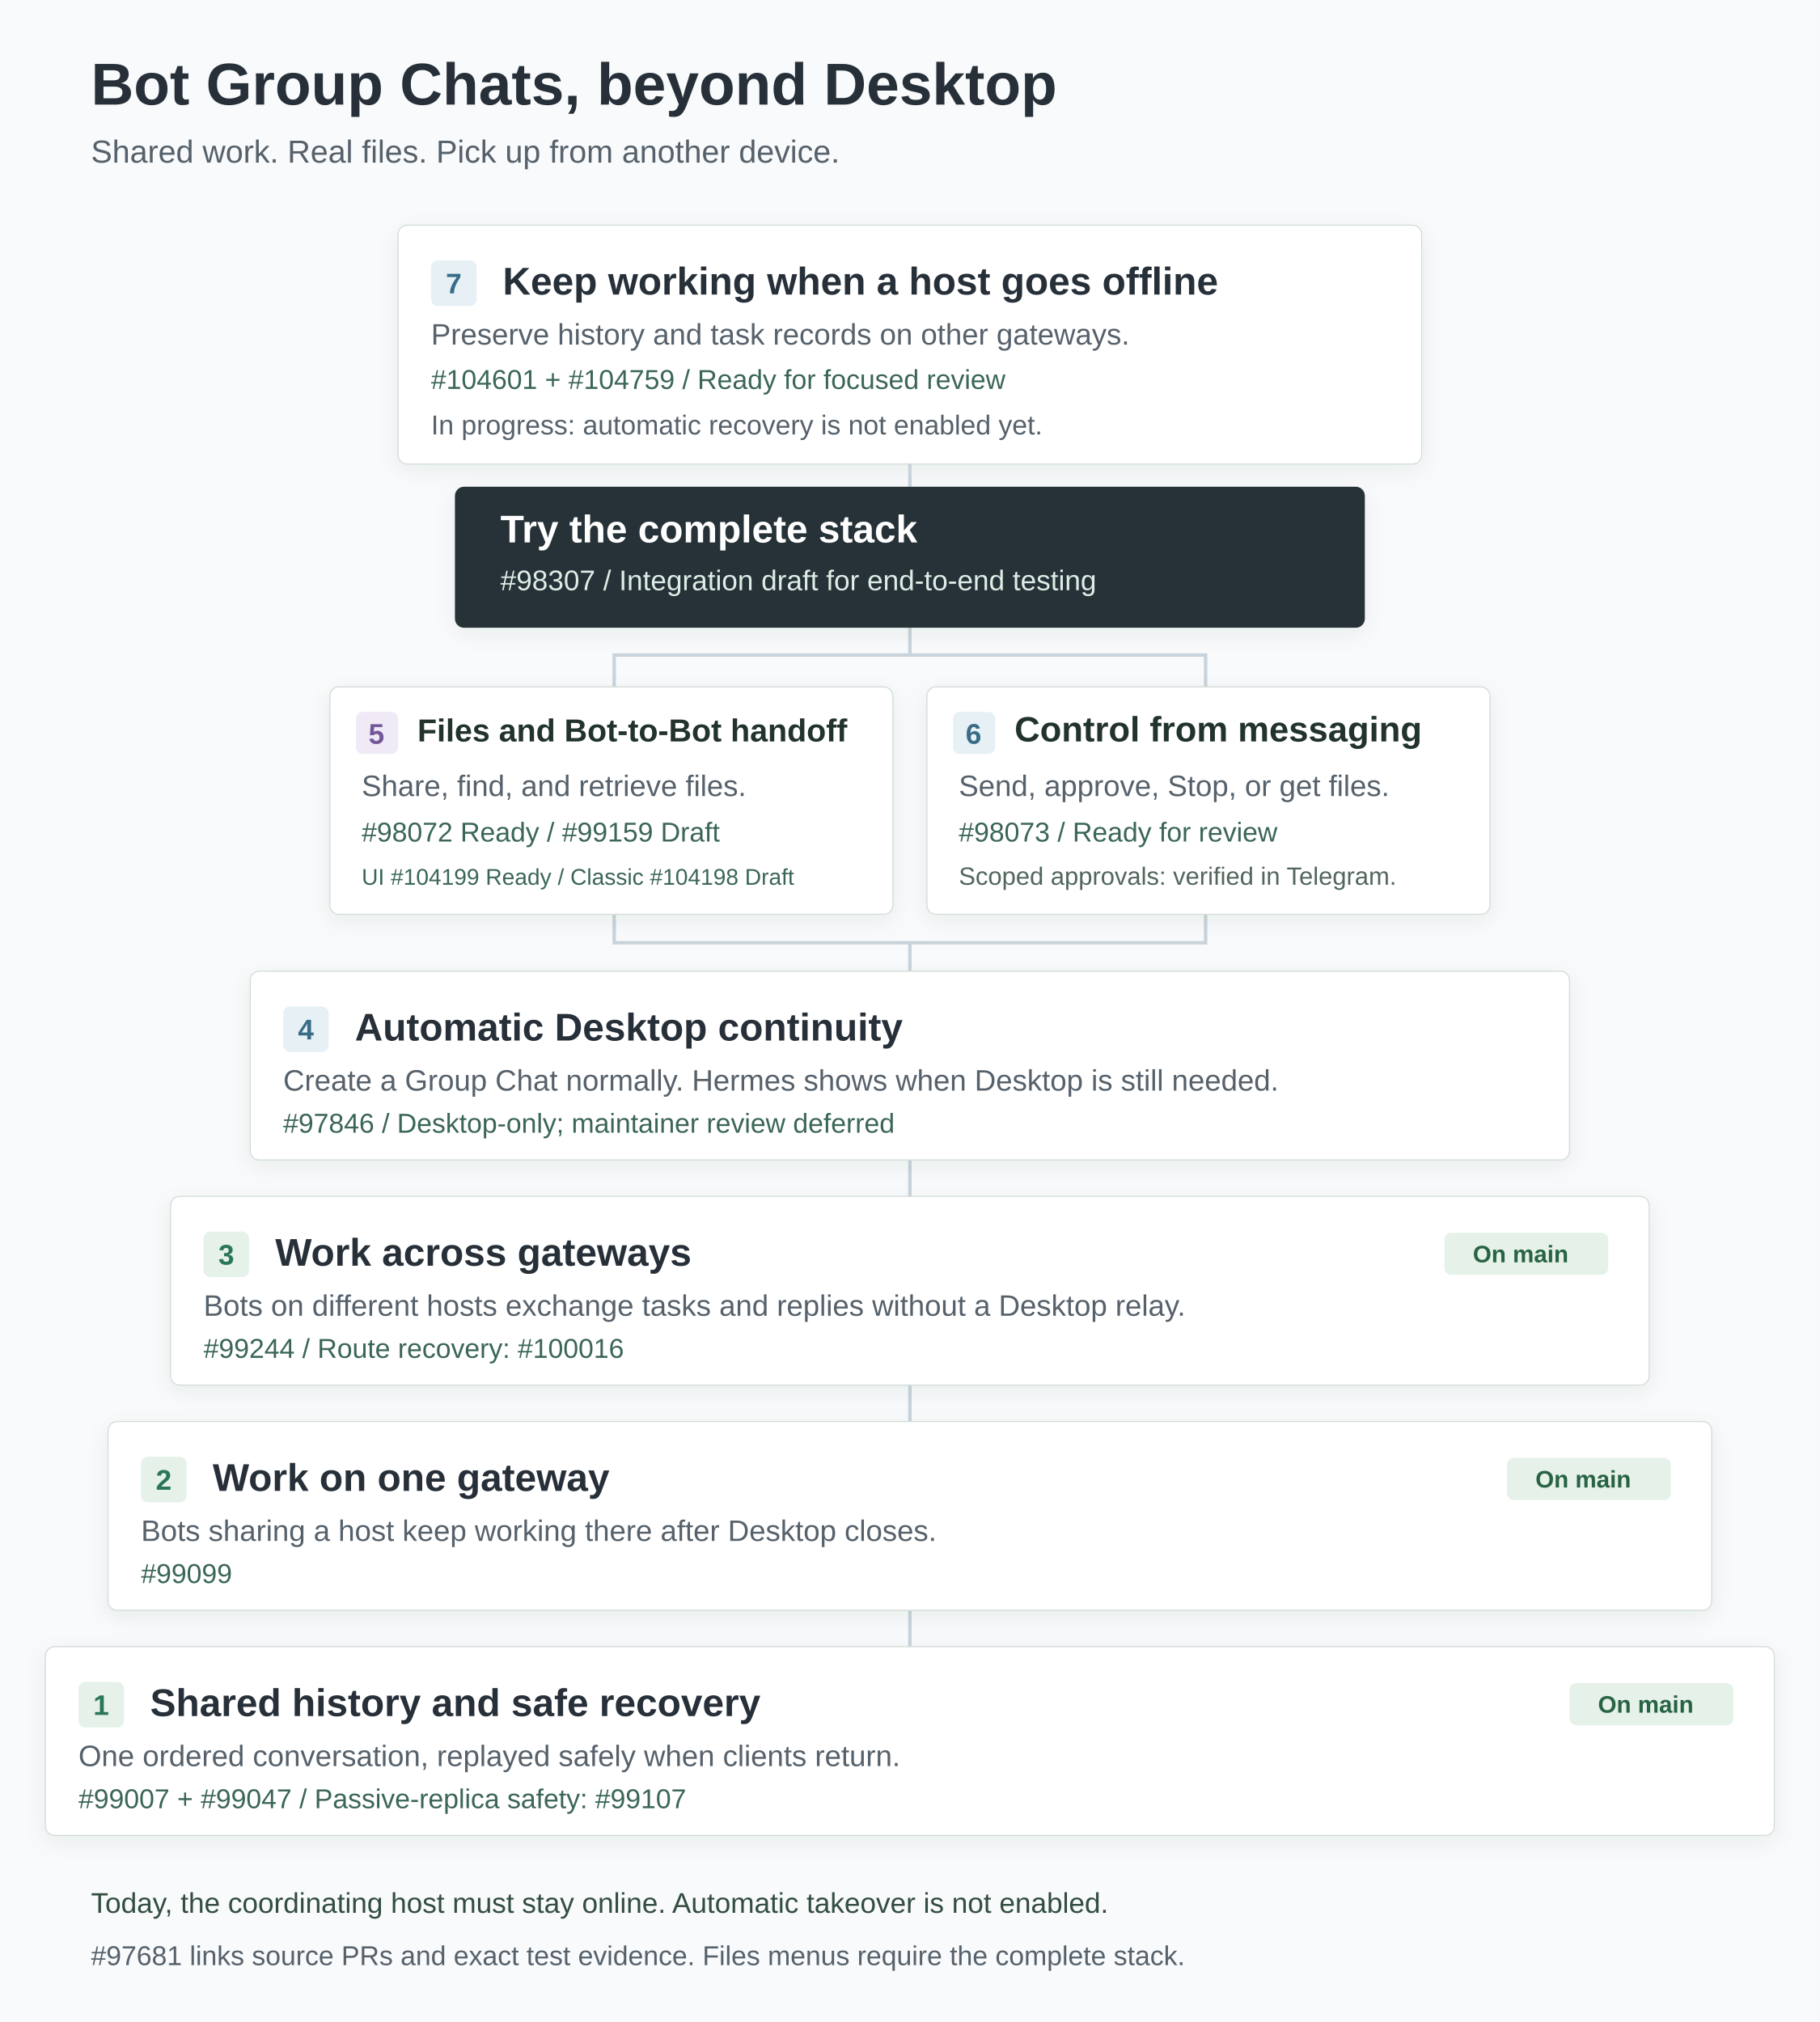
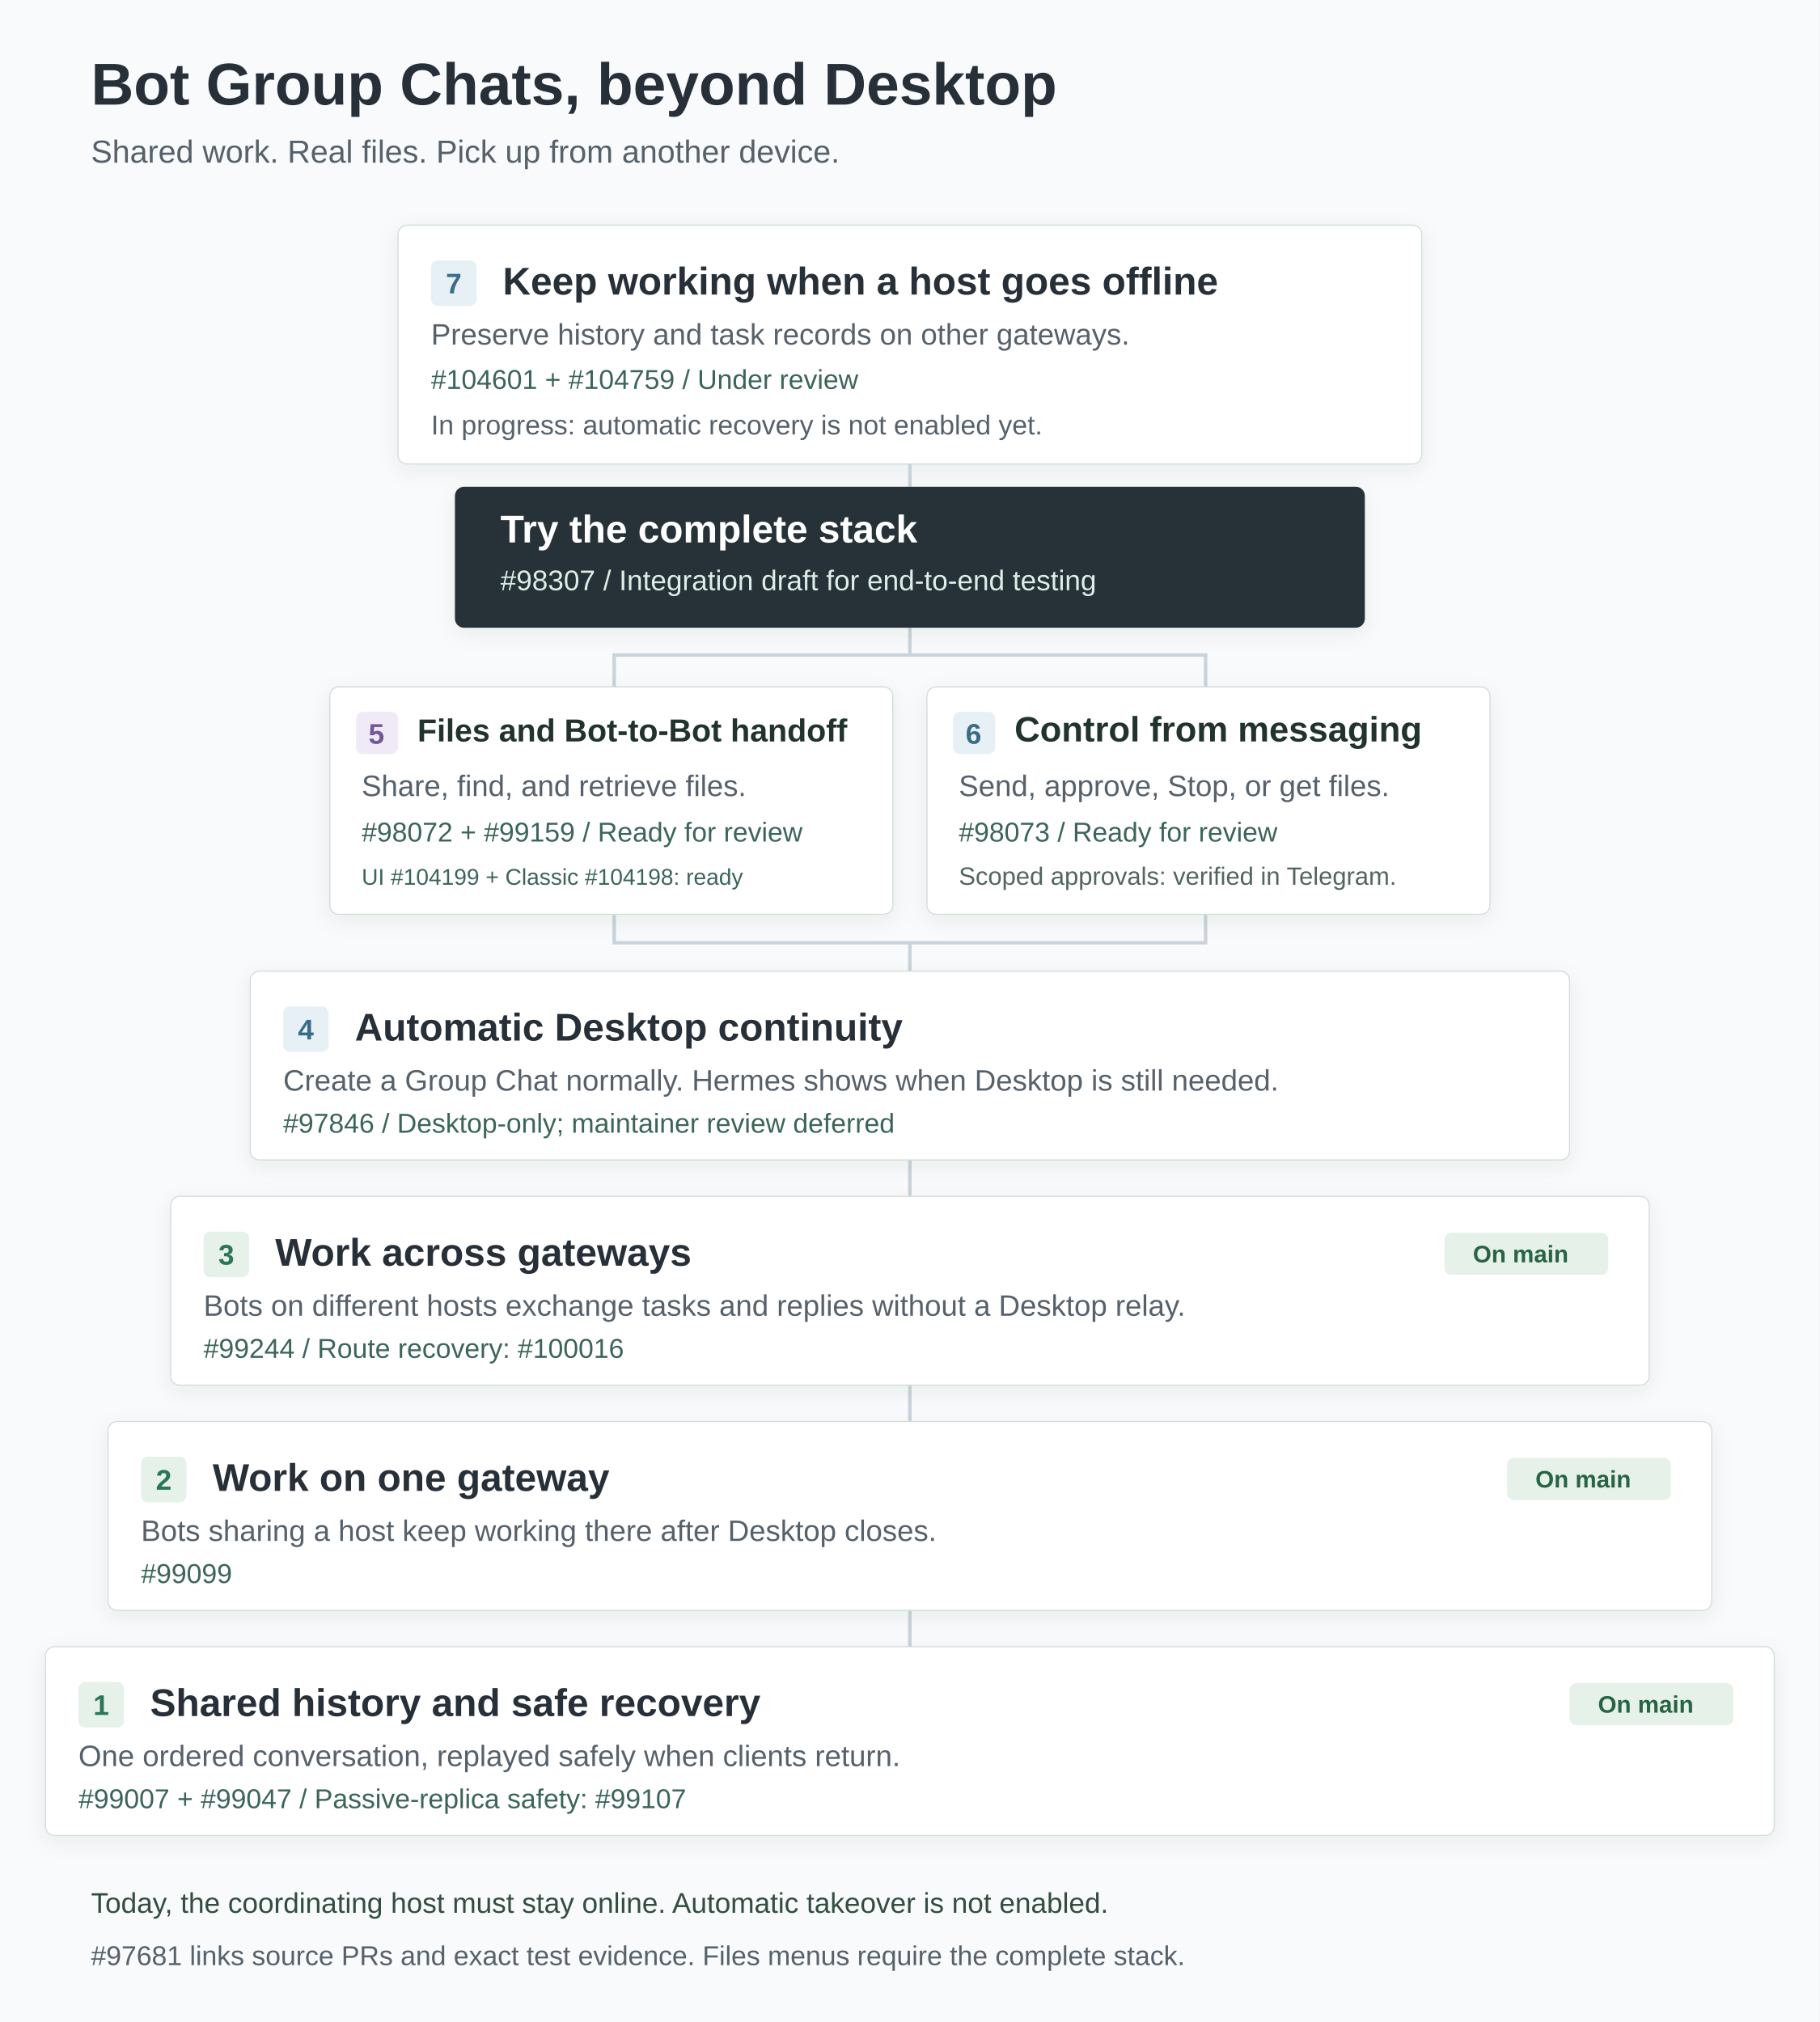
<svg xmlns="http://www.w3.org/2000/svg" width="1600" height="1778" viewBox="0 0 1600 1778" role="img" aria-labelledby="title desc">
  <defs>
    <filter id="shadow" x="-10%" y="-15%" width="120%" height="140%">
      <feDropShadow dx="0" dy="5" stdDeviation="9" flood-color="#273e38" flood-opacity=".07" />
    </filter>
    <style>
      text { font-family: Arial, Helvetica, sans-serif; letter-spacing: 0; }
      .heading { font-size: 34px; font-weight: 700; fill: #273039; }
      .body { font-size: 26px; fill: #56616b; }
      .ref { font-size: 24px; fill: #3b6657; }
      .number { font-size: 25px; font-weight: 700; }
      .status { font-size: 21px; font-weight: 700; }
      .line { stroke: #c9d3db; stroke-width: 3; fill: none; }
    </style>
  </defs>
  <rect width="1600" height="1778" fill="#f8fafb" />
  <text x="80" y="92" font-size="52" font-weight="700" fill="#273039">Bot Group Chats, beyond Desktop</text>
  <text x="80" y="143" font-size="28" fill="#56616b">Shared work. Real files. Pick up from another device.</text>
  <g id="layer-seven">
    <g filter="url(#shadow)">
      <rect x="350" y="198" width="900" height="210" rx="8" fill="#ffffff" stroke="#d3ddd8" />
    </g>
    <rect x="379" y="229" width="40" height="40" rx="6" fill="#e6f0f5" />
    <text x="392" y="258" class="number" fill="#386c87">7</text>
    <text x="442" y="259" font-size="34" font-weight="700" fill="#273039">Keep working when a host goes offline</text>
    <text x="379" y="303" class="body">Preserve history and task records on other gateways.</text>
-     <text x="379" y="342" class="ref">#104601 + #104759  /  Ready for focused review</text>
+     <text x="379" y="342" class="ref">#104601 + #104759  /  Under review</text>
    <text x="379" y="382" font-size="24" fill="#56616b">In progress: automatic recovery is not enabled yet.</text>
  </g>
  <g transform="translate(0 88)">
    <path class="line" d="M800 320V340M800 464V488M800 488H540V516M800 488H1060V516M540 716V741H800V766M1060 716V741H800M800 932V964M800 1130V1162M800 1328V1360" />
    <rect x="400" y="340" width="800" height="124" rx="8" fill="#273039" filter="url(#shadow)" />
    <text x="440" y="389" font-size="34" font-weight="700" fill="#ffffff">Try the complete stack</text>
    <text x="440" y="431" font-size="25" fill="#dceee6">#98307  /  Integration draft for end-to-end testing</text>
    <g filter="url(#shadow)">
      <rect x="290" y="516" width="495" height="200" rx="8" fill="#ffffff" stroke="#d3ddd8" />
      <rect x="815" y="516" width="495" height="200" rx="8" fill="#ffffff" stroke="#d3ddd8" />
    </g>
    <rect x="313" y="538" width="37" height="37" rx="6" fill="#efeaf6" />
    <text x="324" y="566" class="number" fill="#745699">5</text>
    <text x="367" y="564" font-size="28" font-weight="700" fill="#22332e">Files and Bot-to-Bot handoff</text>
    <text x="318" y="612" class="body">Share, find, and retrieve files.</text>
-     <text x="318" y="652" class="ref">#98072 Ready  /  #99159 Draft</text>
-     <text x="318" y="690" font-size="20" fill="#3b6657">UI #104199 Ready / Classic #104198 Draft</text>
+     <text x="318" y="652" class="ref">#98072 + #99159  /  Ready for review</text>
+     <text x="318" y="690" font-size="20" fill="#3b6657">UI #104199 + Classic #104198: ready</text>
    <rect x="838" y="538" width="37" height="37" rx="6" fill="#e6f0f5" />
    <text x="849" y="566" class="number" fill="#386c87">6</text>
    <text x="892" y="564" font-size="31" font-weight="700" fill="#22332e">Control from messaging</text>
    <text x="843" y="612" class="body">Send, approve, Stop, or get files.</text>
    <text x="843" y="652" class="ref">#98073  /  Ready for review</text>
    <text x="843" y="690" font-size="22" fill="#52665c">Scoped approvals: verified in Telegram.</text>
    <g filter="url(#shadow)">
      <rect x="220" y="766" width="1160" height="166" rx="8" fill="#ffffff" stroke="#d3ddd8" />
    </g>
    <rect x="249" y="797" width="40" height="40" rx="6" fill="#e6f0f5" />
    <text x="262" y="826" class="number" fill="#386c87">4</text>
    <text x="312" y="827" class="heading">Automatic Desktop continuity</text>
    <text x="249" y="871" class="body">Create a Group Chat normally. Hermes shows when Desktop is still needed.</text>
    <text x="249" y="908" class="ref">#97846  /  Desktop-only; maintainer review deferred</text>
    <g filter="url(#shadow)">
      <rect x="150" y="964" width="1300" height="166" rx="8" fill="#ffffff" stroke="#d3ddd8" />
    </g>
    <rect x="179" y="995" width="40" height="40" rx="6" fill="#e5f1e9" />
    <text x="192" y="1024" class="number" fill="#2a7757">3</text>
    <text x="242" y="1025" class="heading">Work across gateways</text>
    <text x="179" y="1069" class="body">Bots on different hosts exchange tasks and replies without a Desktop relay.</text>
    <text x="179" y="1106" class="ref">#99244  /  Route recovery: #100016</text>
    <rect x="1270" y="996" width="144" height="37" rx="6" fill="#e5f1e9" />
    <text x="1295" y="1022" class="status" fill="#286344">On main</text>
    <g filter="url(#shadow)">
      <rect x="95" y="1162" width="1410" height="166" rx="8" fill="#ffffff" stroke="#d3ddd8" />
    </g>
    <rect x="124" y="1193" width="40" height="40" rx="6" fill="#e5f1e9" />
    <text x="137" y="1222" class="number" fill="#2a7757">2</text>
    <text x="187" y="1223" class="heading">Work on one gateway</text>
    <text x="124" y="1267" class="body">Bots sharing a host keep working there after Desktop closes.</text>
    <text x="124" y="1304" class="ref">#99099</text>
    <rect x="1325" y="1194" width="144" height="37" rx="6" fill="#e5f1e9" />
    <text x="1350" y="1220" class="status" fill="#286344">On main</text>
    <g filter="url(#shadow)">
      <rect x="40" y="1360" width="1520" height="166" rx="8" fill="#ffffff" stroke="#d3ddd8" />
    </g>
    <rect x="69" y="1391" width="40" height="40" rx="6" fill="#e5f1e9" />
    <text x="82" y="1420" class="number" fill="#2a7757">1</text>
    <text x="132" y="1421" class="heading">Shared history and safe recovery</text>
    <text x="69" y="1465" class="body">One ordered conversation, replayed safely when clients return.</text>
    <text x="69" y="1502" class="ref">#99007 + #99047  /  Passive-replica safety: #99107</text>
    <rect x="1380" y="1392" width="144" height="37" rx="6" fill="#e5f1e9" />
    <text x="1405" y="1418" class="status" fill="#286344">On main</text>
    <text x="80" y="1594" font-size="25" fill="#334d40">Today, the coordinating host must stay online. Automatic takeover is not enabled.</text>
    <text x="80" y="1640" font-size="24" fill="#56616b">#97681 links source PRs and exact test evidence. Files menus require the complete stack.</text>
  </g>
</svg>
